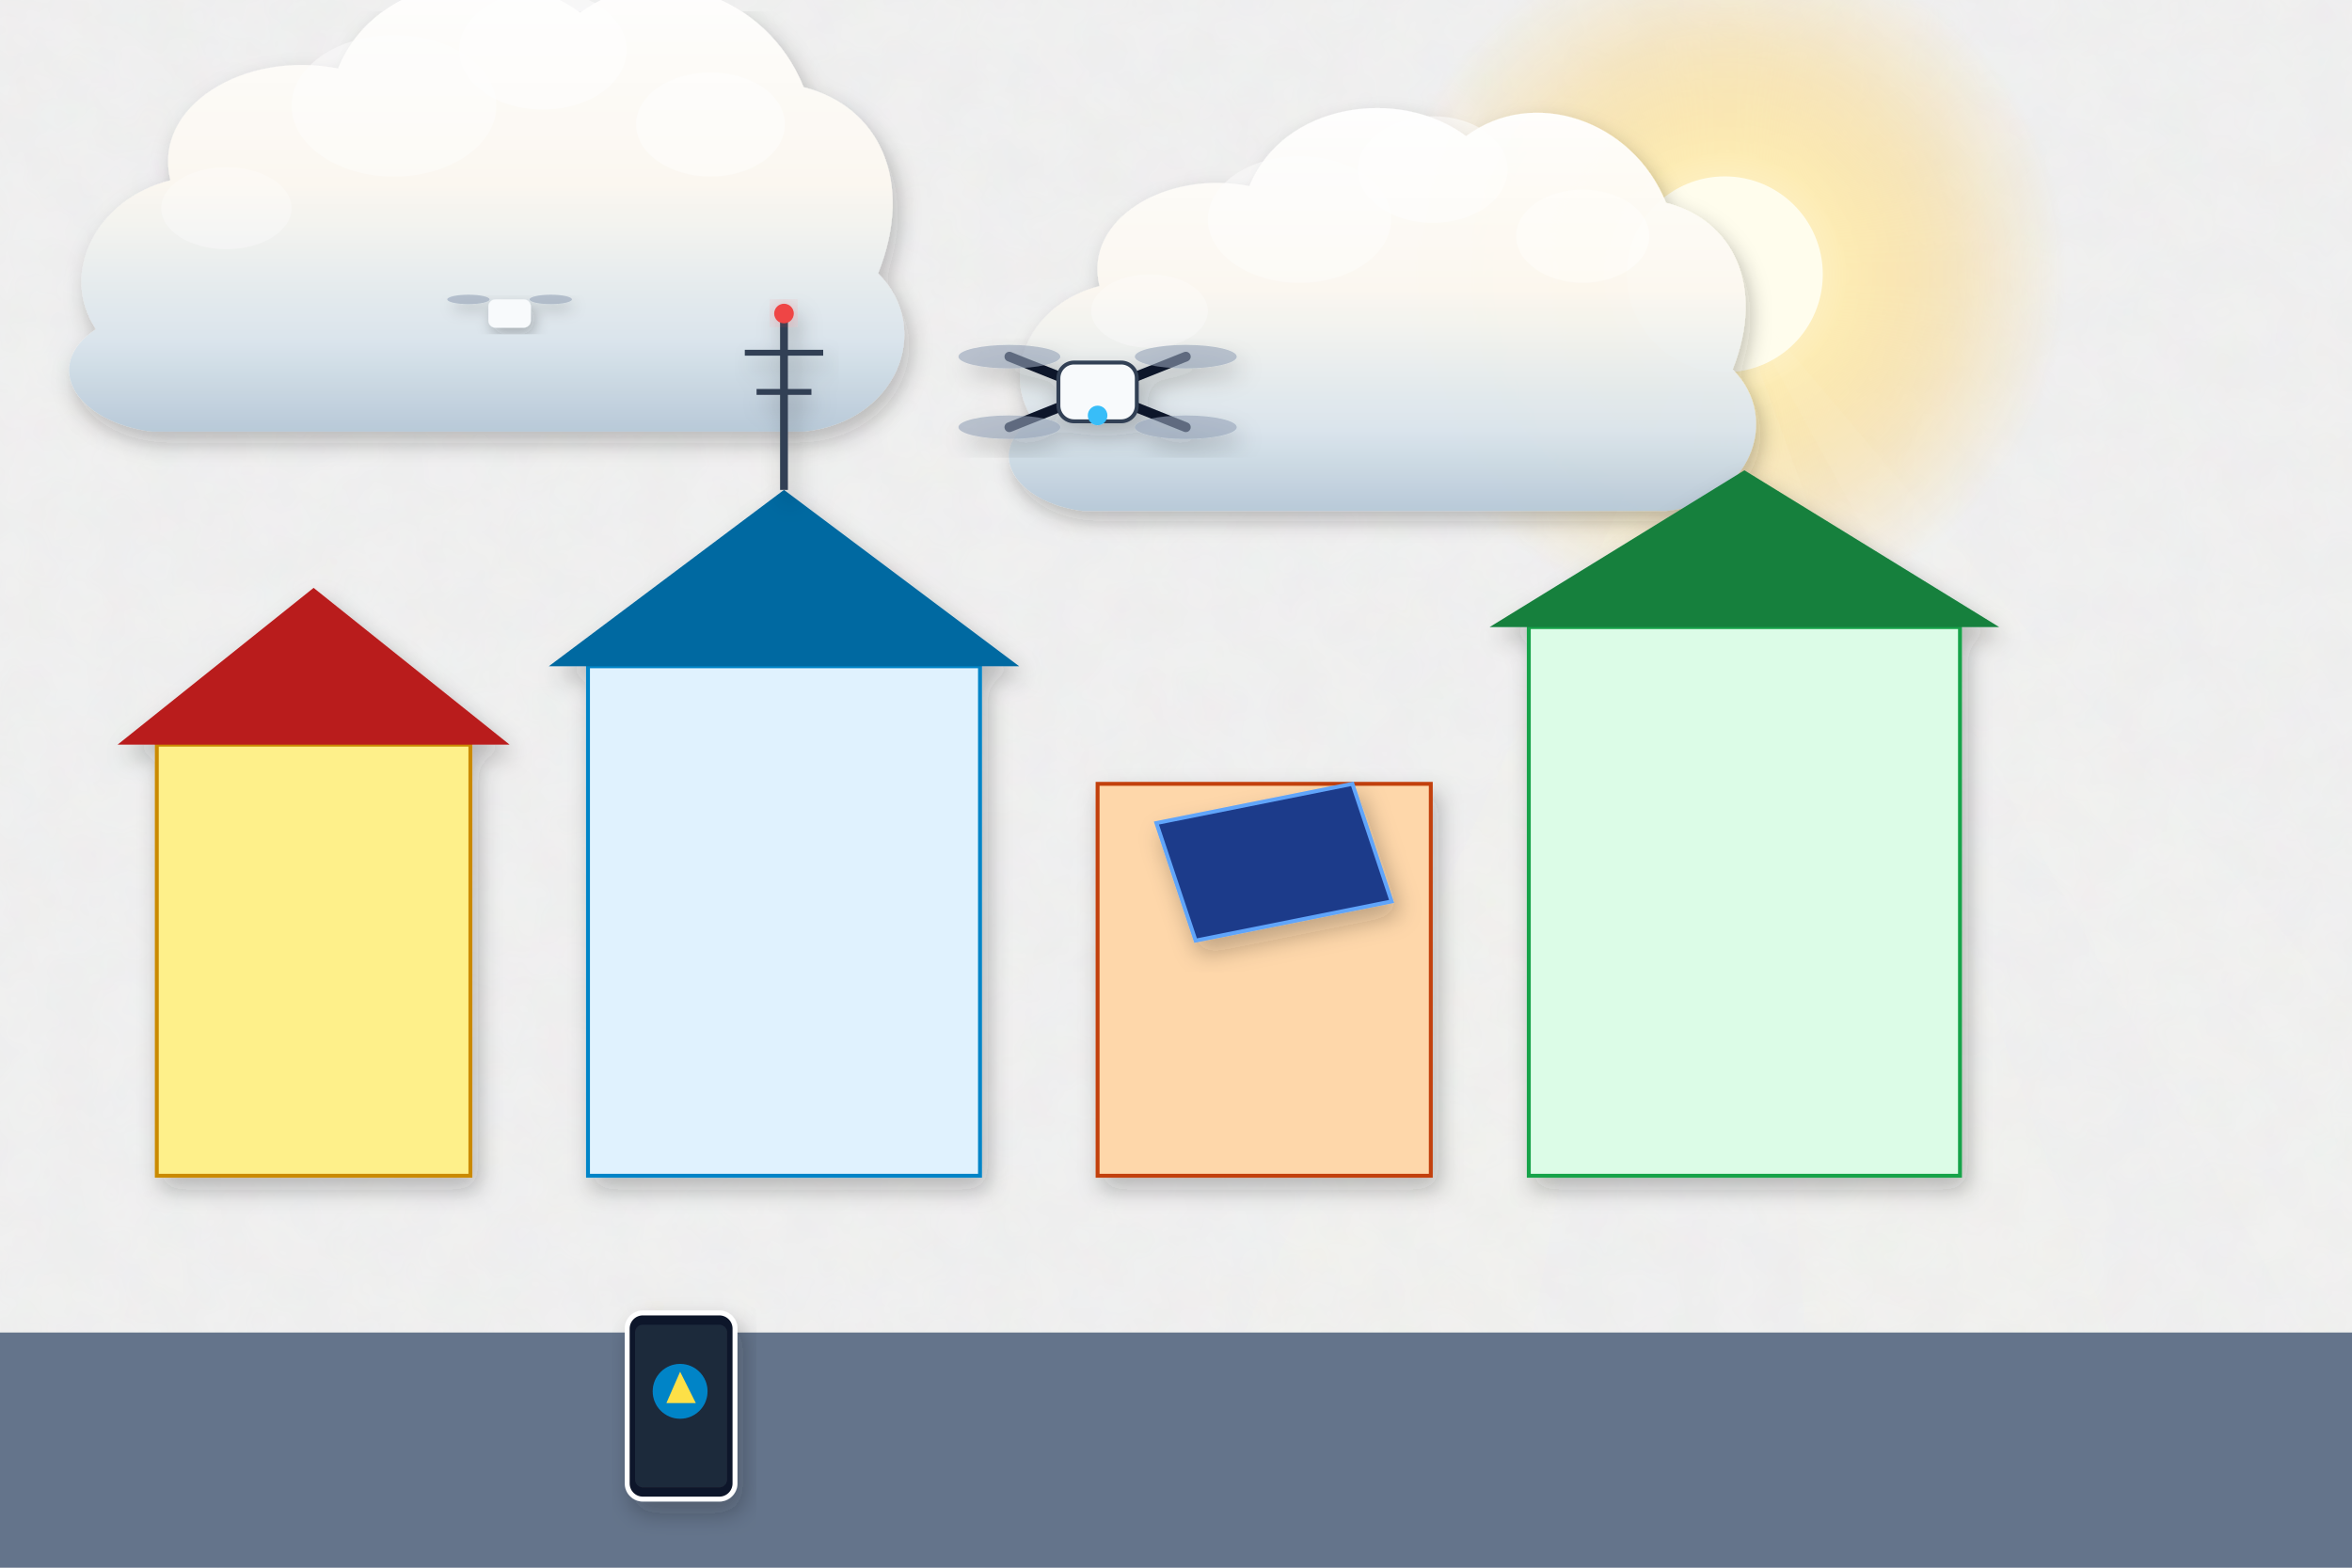
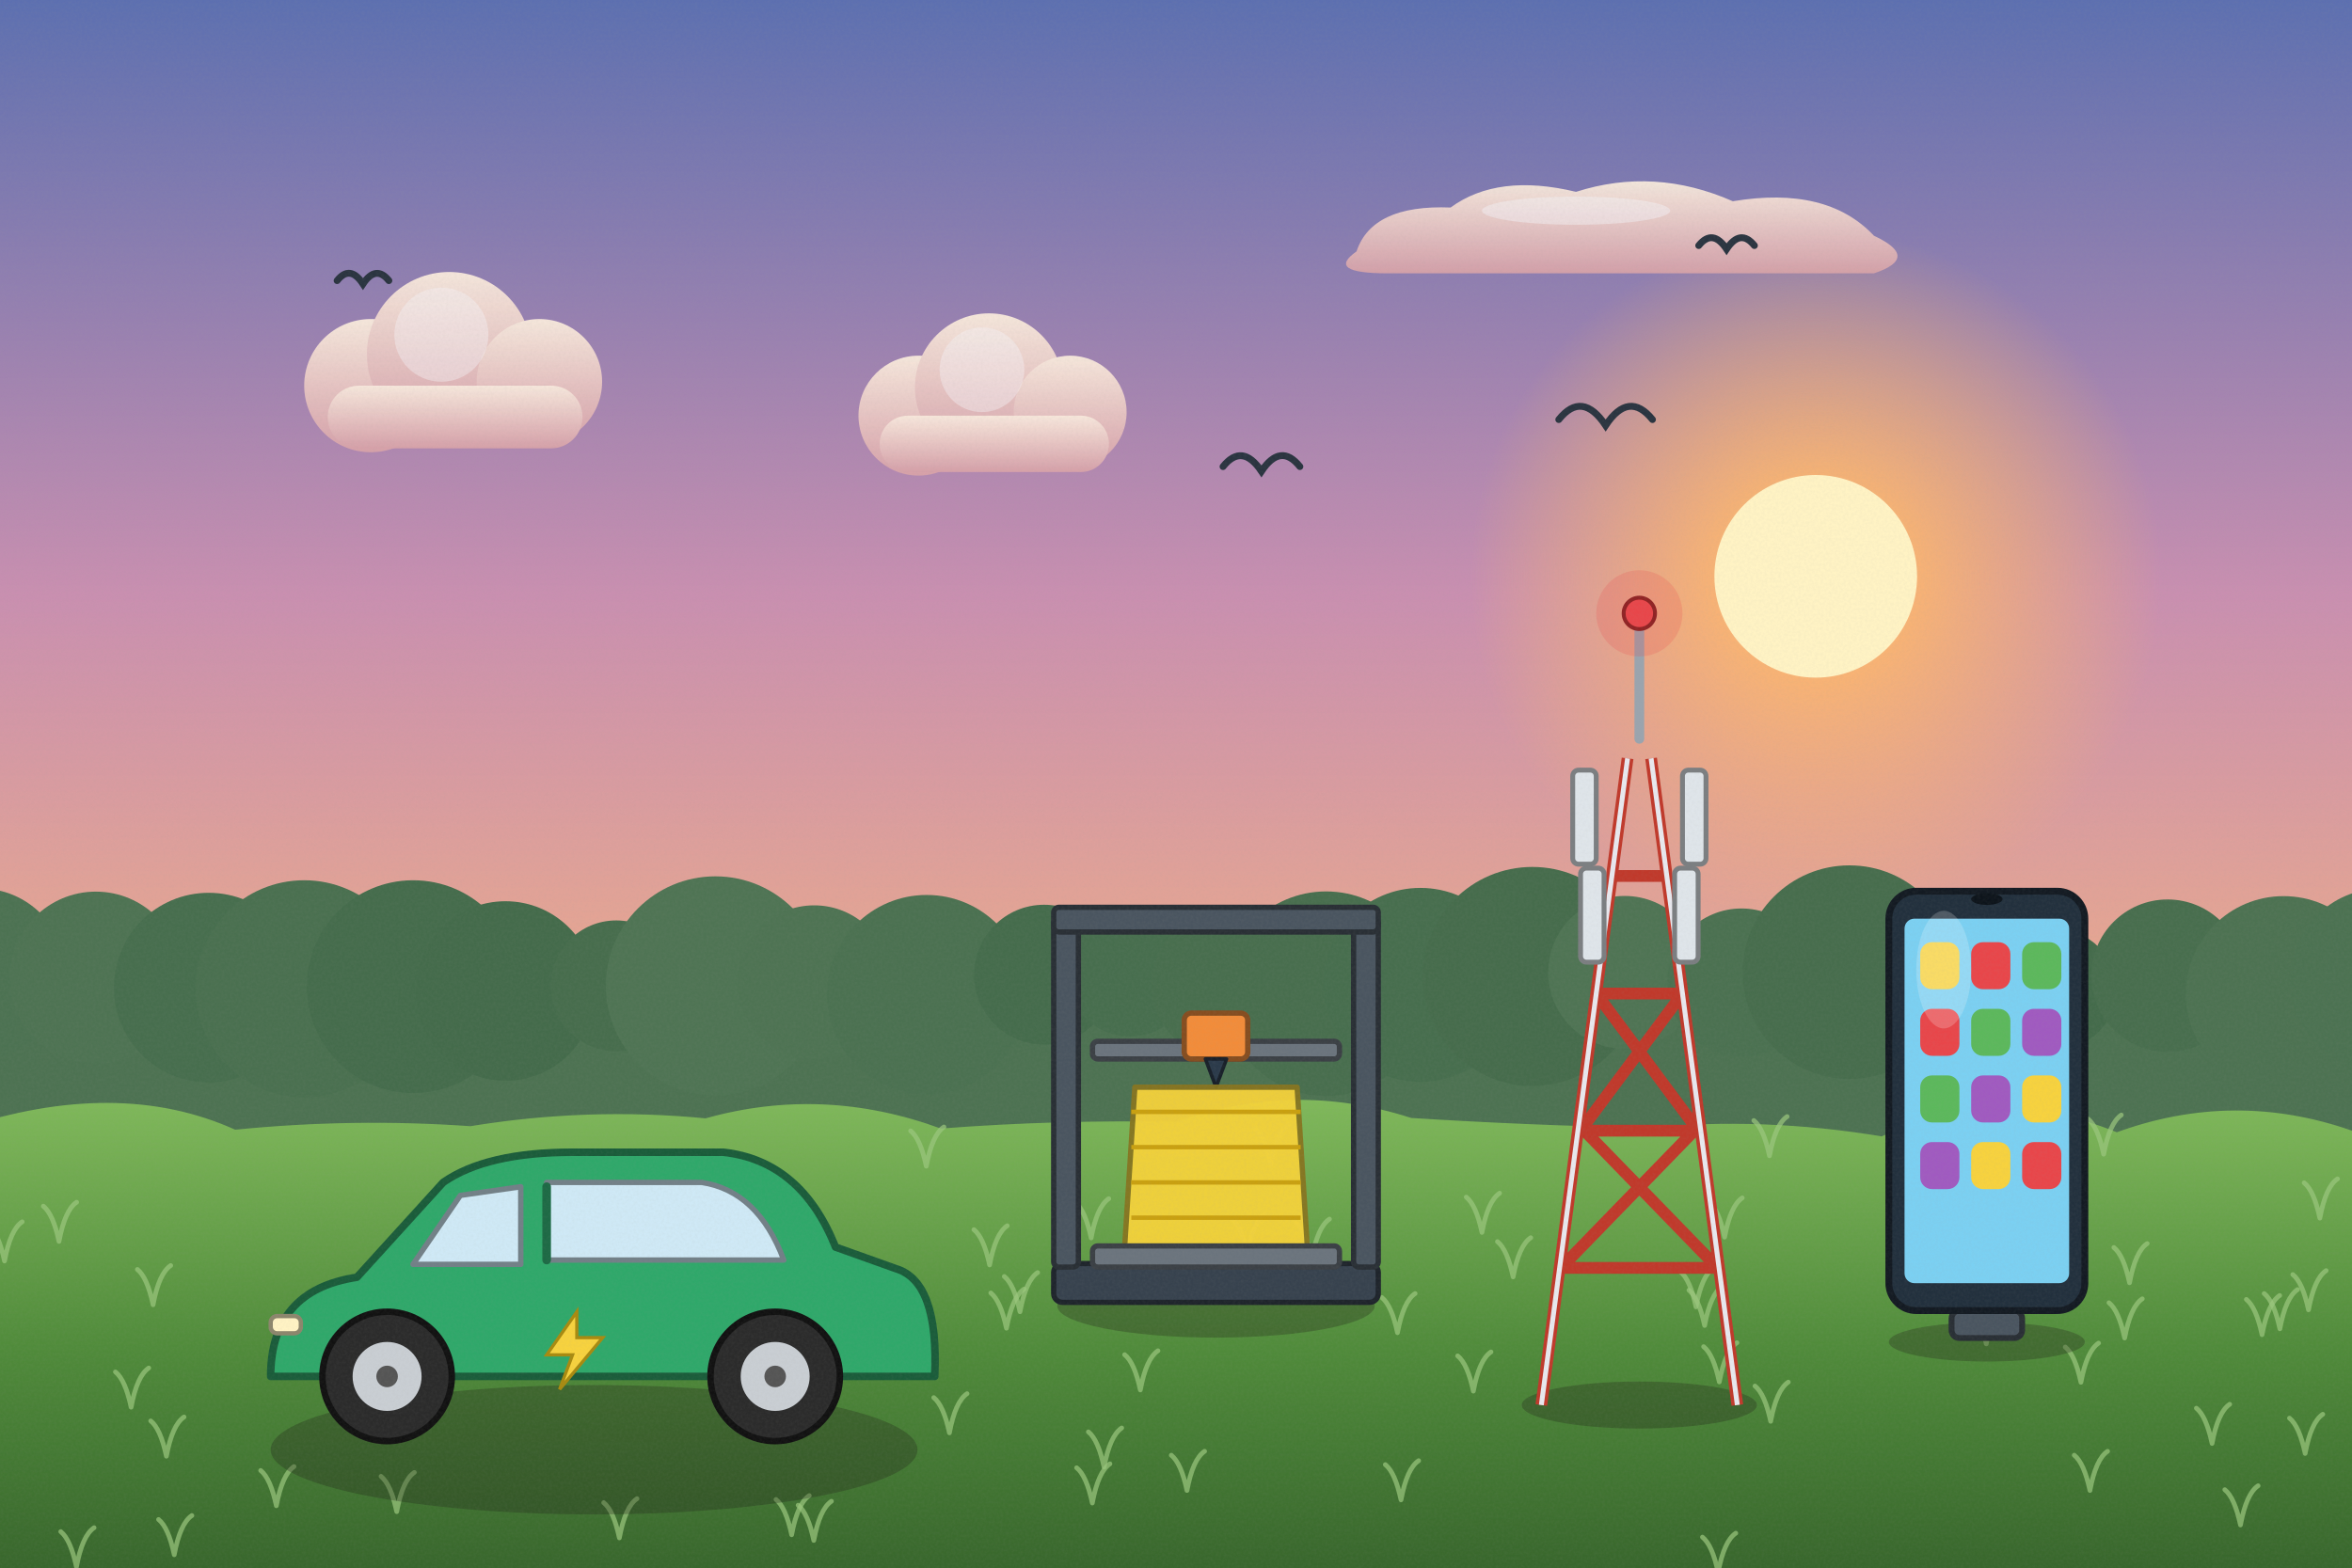
<svg xmlns="http://www.w3.org/2000/svg" viewBox="0 0 1200 800" width="1200" height="800">
  <defs>
-     <filter id="ghibliPaper" x="0%" y="0%" width="100%" height="100%">
-       <feTurbulence type="fractalNoise" baseFrequency="0.04" numOctaves="3" result="noise" seed="42" />
-       <feColorMatrix type="matrix" values="1 0 0 0 0  0 1 0 0 0  0 0 1 0 0  0 0 0 0.035 0" in="noise" result="coloredNoise" />
-       <feComposite operator="in" in2="SourceGraphic" />
+     <linearGradient id="woodTone" x1="0" y1="0" x2="1" y2="0">
+       <stop offset="0" stop-color="#a77649" />
+       <stop offset=".5" stop-color="#7d5231" />
+       <stop offset="1" stop-color="#5a381e" />
+     </linearGradient>
+     <linearGradient id="stoneTone" x1="0" y1="0" x2="0" y2="1">
+       <stop offset="0" stop-color="#c5beb3" />
+       <stop offset="1" stop-color="#7c7468" />
+     </linearGradient>
+     <filter id="softShadow" x="-20%" y="-20%" width="140%" height="140%">
+       <feDropShadow dx="2" dy="5" stdDeviation="4" flood-color="#1b1a14" flood-opacity=".25" />
    </filter>
-     <filter id="softGlow" x="-20%" y="-20%" width="140%" height="140%">
-       <feGaussianBlur stdDeviation="8" result="blur" />
-       <feComposite in="SourceGraphic" in2="blur" operator="over" />
+     <filter id="grain" x="0" y="0" width="100%" height="100%">
+       <feTurbulence type="fractalNoise" baseFrequency=".7" numOctaves="2" seed="11" />
+       <feColorMatrix type="matrix" values="0 0 0 0 .34  0 0 0 0 .34  0 0 0 0 .32  0 0 0 .22 -.07" />
    </filter>
-     <filter id="dropShadow" x="-20%" y="-20%" width="140%" height="140%">
-       <feDropShadow dx="3" dy="6" stdDeviation="6" flood-color="#141e28" flood-opacity="0.28" />
-     </filter>
-     <linearGradient id="skyDay" x1="0" y1="0" x2="0" y2="1">
-       <stop offset="0%" stop-color="#236ca7" />
-       <stop offset="35%" stop-color="#5fa3d6" />
-       <stop offset="70%" stop-color="#b8e1f2" />
-       <stop offset="100%" stop-color="#fdf3dc" />
-     </linearGradient>
-     <linearGradient id="skySunset" x1="0" y1="0" x2="0" y2="1">
-       <stop offset="0%" stop-color="#31396b" />
-       <stop offset="35%" stop-color="#73507b" />
-       <stop offset="65%" stop-color="#cb6b5c" />
-       <stop offset="85%" stop-color="#f29e5a" />
-       <stop offset="100%" stop-color="#fedaa2" />
-     </linearGradient>
-     <linearGradient id="skyDusk" x1="0" y1="0" x2="0" y2="1">
-       <stop offset="0%" stop-color="#121832" />
-       <stop offset="40%" stop-color="#262f56" />
-       <stop offset="70%" stop-color="#4e3d64" />
-       <stop offset="90%" stop-color="#915264" />
-       <stop offset="100%" stop-color="#d6846c" />
-     </linearGradient>
-     <linearGradient id="cloudBodyDay" x1="0" y1="0" x2="0" y2="1">
-       <stop offset="0%" stop-color="#ffffff" />
-       <stop offset="45%" stop-color="#fcf8f0" />
-       <stop offset="80%" stop-color="#d9e4ec" />
-       <stop offset="100%" stop-color="#b6c8d7" />
-     </linearGradient>
-     <linearGradient id="cloudBodySunset" x1="0" y1="0" x2="0" y2="1">
-       <stop offset="0%" stop-color="#fff5e6" />
-       <stop offset="40%" stop-color="#fbd0a5" />
-       <stop offset="75%" stop-color="#cf8ca0" />
-       <stop offset="100%" stop-color="#7e607c" />
-     </linearGradient>
-     <radialGradient id="sunGlowDay" cx="50%" cy="50%" r="50%">
-       <stop offset="0%" stop-color="#fffced" stop-opacity="1" />
-       <stop offset="35%" stop-color="#ffebaa" stop-opacity="0.85" />
-       <stop offset="70%" stop-color="#ffd573" stop-opacity="0.35" />
-       <stop offset="100%" stop-color="#ffd573" stop-opacity="0" />
+     <linearGradient id="skyMain" x1="0" y1="0" x2="0" y2="1">
+       <stop offset="0" stop-color="#5b6fb0" />
+       <stop offset=".38" stop-color="#c98fb0" />
+       <stop offset=".72" stop-color="#f4b183" />
+       <stop offset="1" stop-color="#ffe2a8" />
+     </linearGradient>
+     <linearGradient id="cloudG" x1="0" y1="0" x2="0" y2="1">
+       <stop offset="0" stop-color="#fff1e0" />
+       <stop offset="1" stop-color="#d9a3a8" />
+     </linearGradient>
+     <radialGradient id="sunG">
+       <stop offset="0" stop-color="#fff3c4" />
+       <stop offset=".3" stop-color="#ffb86b" stop-opacity=".85" />
+       <stop offset="1" stop-color="#ffb86b" stop-opacity="0" />
    </radialGradient>
-     <radialGradient id="sunGlowSunset" cx="50%" cy="50%" r="50%">
-       <stop offset="0%" stop-color="#fff8db" stop-opacity="1" />
-       <stop offset="30%" stop-color="#ffb753" stop-opacity="0.9" />
-       <stop offset="65%" stop-color="#f46e45" stop-opacity="0.4" />
-       <stop offset="100%" stop-color="#e04a43" stop-opacity="0" />
-     </radialGradient>
-     <linearGradient id="hillDistant" x1="0" y1="0" x2="0" y2="1">
-       <stop offset="0%" stop-color="#6e94a8" />
-       <stop offset="100%" stop-color="#93b9c7" />
-     </linearGradient>
-     <linearGradient id="hillMid" x1="0" y1="0" x2="0" y2="1">
-       <stop offset="0%" stop-color="#4a7c4f" />
-       <stop offset="50%" stop-color="#3c6a40" />
-       <stop offset="100%" stop-color="#2d5231" />
-     </linearGradient>
-     <linearGradient id="hillNear" x1="0" y1="0" x2="0" y2="1">
-       <stop offset="0%" stop-color="#699e4c" />
-       <stop offset="60%" stop-color="#4c7e33" />
-       <stop offset="100%" stop-color="#2f5720" />
-     </linearGradient>
-     <linearGradient id="woodTone" x1="0" y1="0" x2="0" y2="1">
-       <stop offset="0%" stop-color="#9c6d48" />
-       <stop offset="50%" stop-color="#784f30" />
-       <stop offset="100%" stop-color="#55341c" />
-     </linearGradient>
-     <linearGradient id="brassTone" x1="0" y1="0" x2="1" y2="1">
-       <stop offset="0%" stop-color="#ffe699" />
-       <stop offset="35%" stop-color="#d9a536" />
-       <stop offset="70%" stop-color="#996c14" />
-       <stop offset="100%" stop-color="#5e4007" />
-     </linearGradient>
-     <linearGradient id="stoneTone" x1="0" y1="0" x2="0" y2="1">
-       <stop offset="0%" stop-color="#c5beb3" />
-       <stop offset="60%" stop-color="#999184" />
-       <stop offset="100%" stop-color="#6c6458" />
-     </linearGradient>
-     <linearGradient id="waterTone" x1="0" y1="0" x2="0" y2="1">
-       <stop offset="0%" stop-color="#47a5be" />
-       <stop offset="50%" stop-color="#2a7796" />
-       <stop offset="100%" stop-color="#144d6a" />
+     <linearGradient id="gndG" x1="0" y1="0" x2="0" y2="1">
+       <stop offset="0" stop-color="#7fb85a" />
+       <stop offset=".5" stop-color="#4f8a3a" />
+       <stop offset="1" stop-color="#34602a" />
    </linearGradient>
  </defs>
-   <rect width="1200" height="800" fill="url(#skyDay)" filter="url(#ghibliPaper)" />
+   <rect width="1200" height="800" fill="url(#skyMain)" />
  <g>
-     <circle cx="880" cy="140" r="175" fill="url(#sunGlowDay)" />
-     <circle cx="880" cy="140" r="50" fill="#fffded" />
-     <polygon points="880,140 580,800 760,800" fill="#fffbe6" opacity="0.08" />
-     <polygon points="880,140 930,800 1120,800" fill="#fffbe6" opacity="0.08" />
-     <polygon points="880,140 1240,800 1440,800" fill="#fffbe6" opacity="0.06" />
-   </g>
-   <g transform="translate(220, 130) scale(0.95)" opacity="0.95">
-     <path d="M-180,40        C-200,10 -180,-30 -140,-40        C-150,-80 -100,-110 -50,-100        C-30,-150 40,-160 80,-130        C120,-160 180,-140 200,-90        C240,-80 260,-40 240,10        C270,40 250,90 200,95        L-150,95        C-190,90 -210,60 -180,40 Z" fill="url(#cloudBodyDay)" filter="url(#dropShadow)" />
-     <ellipse cx="60" cy="-110" rx="45" ry="32" fill="#ffffff" opacity="0.55" />
-     <ellipse cx="-20" cy="-80" rx="55" ry="38" fill="#ffffff" opacity="0.45" />
-     <ellipse cx="150" cy="-70" rx="40" ry="28" fill="#ffffff" opacity="0.5" />
-     <ellipse cx="-110" cy="-25" rx="35" ry="22" fill="#ffffff" opacity="0.35" />
-   </g>
-   <g transform="translate(680, 180) scale(0.85)" opacity="0.95">
-     <path d="M-180,40        C-200,10 -180,-30 -140,-40        C-150,-80 -100,-110 -50,-100        C-30,-150 40,-160 80,-130        C120,-160 180,-140 200,-90        C240,-80 260,-40 240,10        C270,40 250,90 200,95        L-150,95        C-190,90 -210,60 -180,40 Z" fill="url(#cloudBodyDay)" filter="url(#dropShadow)" />
-     <ellipse cx="60" cy="-110" rx="45" ry="32" fill="#ffffff" opacity="0.55" />
-     <ellipse cx="-20" cy="-80" rx="55" ry="38" fill="#ffffff" opacity="0.45" />
-     <ellipse cx="150" cy="-70" rx="40" ry="28" fill="#ffffff" opacity="0.5" />
-     <ellipse cx="-110" cy="-25" rx="35" ry="22" fill="#ffffff" opacity="0.35" />
-   </g>
-   <g transform="translate(0, 500)" filter="url(#dropShadow)">
-     <rect x="80" y="-120" width="160" height="220" fill="#fef08a" stroke="#ca8a04" stroke-width="2" />
-     <polygon points="60,-120 160,-200 260,-120" fill="#b91c1c" />
-     <rect x="300" y="-160" width="200" height="260" fill="#e0f2fe" stroke="#0284c7" stroke-width="2" />
-     <polygon points="280,-160 400,-250 520,-160" fill="#0369a1" />
-     <rect x="560" y="-100" width="170" height="200" fill="#fed7aa" stroke="#c2410c" stroke-width="2" />
-     <rect x="780" y="-180" width="220" height="280" fill="#dcfce7" stroke="#16a34a" stroke-width="2" />
-     <polygon points="760,-180 890,-260 1020,-180" fill="#15803d" />
-   </g>
-   <g transform="translate(400, 250)" filter="url(#dropShadow)">
-     <line x1="0" y1="0" x2="0" y2="-90" stroke="#334155" stroke-width="4" />
-     <line x1="-20" y1="-70" x2="20" y2="-70" stroke="#334155" stroke-width="3" />
-     <line x1="-14" y1="-50" x2="14" y2="-50" stroke="#334155" stroke-width="3" />
-     <circle cx="0" cy="-90" r="5" fill="#ef4444" filter="url(#softGlow)" />
-   </g>
-   <g transform="translate(640, 440)" filter="url(#dropShadow)">
-     <polygon points="-50,-20 50,-40 70,20 -30,40" fill="#1e3a8a" stroke="#60a5fa" stroke-width="2" />
-   </g>
-   <g transform="translate(560, 200)" filter="url(#dropShadow)">
-     <line x1="-45" y1="-18" x2="45" y2="18" stroke="#0f172a" stroke-width="5" stroke-linecap="round" />
-     <line x1="-45" y1="18" x2="45" y2="-18" stroke="#0f172a" stroke-width="5" stroke-linecap="round" />
-     <rect x="-20" y="-15" width="40" height="30" rx="8" fill="#f8fafc" stroke="#334155" stroke-width="2" />
-     <circle cx="0" cy="12" r="5" fill="#38bdf8" />
-     <ellipse cx="-45" cy="-18" rx="26" ry="6" fill="#94a3b8" opacity="0.6" />
-     <ellipse cx="45" cy="-18" rx="26" ry="6" fill="#94a3b8" opacity="0.6" />
-     <ellipse cx="-45" cy="18" rx="26" ry="6" fill="#94a3b8" opacity="0.6" />
-     <ellipse cx="45" cy="18" rx="26" ry="6" fill="#94a3b8" opacity="0.6" />
-   </g>
-   <g transform="translate(260, 160) scale(0.6)" filter="url(#dropShadow)">
-     <rect x="-18" y="-12" width="36" height="24" rx="6" fill="#f8fafc" />
-     <ellipse cx="-35" cy="-12" rx="18" ry="4" fill="#94a3b8" opacity="0.6" />
-     <ellipse cx="35" cy="-12" rx="18" ry="4" fill="#94a3b8" opacity="0.6" />
-   </g>
-   <path d="M-50,680 L1250,680 L1250,800 L-50,800 Z" fill="#64748b" />
-   <g transform="translate(320, 670)" filter="url(#dropShadow)">
-     <rect x="0" y="0" width="55" height="95" rx="8" fill="#0f172a" stroke="#ffffff" stroke-width="2.5" />
-     <rect x="4" y="6" width="47" height="83" rx="4" fill="#1e293b" />
-     <circle cx="27" cy="40" r="14" fill="#0284c7" />
-     <polygon points="27,30 35,46 20,46" fill="#fde047" />
-   </g>
+     <circle cx="926.4" cy="294.1" r="175.78" fill="url(#sunG)" />
+     <circle cx="926.4" cy="294.1" r="51.7" fill="#fff3c4" />
+   </g>
+   <g transform="translate(229.2,196.8) scale(1)" opacity="0.9">
+     <circle cx="-40" cy="0" r="34" fill="url(#cloudG)" />
+     <circle cx="0" cy="-16" r="42" fill="url(#cloudG)" />
+     <circle cx="46" cy="-2" r="32" fill="url(#cloudG)" />
+     <rect x="-62" y="0" width="130" height="32" rx="16" fill="url(#cloudG)" />
+     <circle cx="-4" cy="-26" r="24" fill="#fff" opacity=".4" />
+   </g>
+   <g transform="translate(504.6,212.1) scale(0.9)" opacity="0.9">
+     <circle cx="-40" cy="0" r="34" fill="url(#cloudG)" />
+     <circle cx="0" cy="-16" r="42" fill="url(#cloudG)" />
+     <circle cx="46" cy="-2" r="32" fill="url(#cloudG)" />
+     <rect x="-62" y="0" width="130" height="32" rx="16" fill="url(#cloudG)" />
+     <circle cx="-4" cy="-26" r="24" fill="#fff" opacity=".4" />
+   </g>
+   <g transform="translate(828.1,112.3) scale(0.8)" opacity="0.9">
+     <path d="M-170,20 Q-160,-10 -110,-8 Q-80,-30 -30,-18 Q20,-34 70,-12 Q130,-22 160,10 Q190,24 160,34 L-150,34 Q-190,34 -170,20 Z" fill="url(#cloudG)" />
+     <ellipse cx="-30" cy="-6" rx="60" ry="9" fill="#fff" opacity=".45" />
+   </g>
+   <rect x="-20" y="500" width="1240" height="140" fill="#4d7252" />
+   <circle cx="-10" cy="496.9" r="43.5" fill="#4c7252" />
+   <circle cx="48.9" cy="498.9" r="43.9" fill="#4e7353" />
+   <circle cx="106.5" cy="504" r="48.4" fill="#476e4e" />
+   <circle cx="155.2" cy="504.6" r="55.4" fill="#4a7050" />
+   <circle cx="210.8" cy="503.5" r="54.3" fill="#456c4c" />
+   <circle cx="257.9" cy="505.7" r="45.8" fill="#446b4b" />
+   <circle cx="314.4" cy="503.1" r="33.4" fill="#476d4d" />
+   <circle cx="365" cy="503.1" r="55.9" fill="#4f7454" />
+   <circle cx="415.4" cy="501.2" r="39.2" fill="#4e7353" />
+   <circle cx="472.8" cy="507.6" r="50.9" fill="#4b7151" />
+   <circle cx="532.7" cy="497.4" r="35.7" fill="#456c4c" />
+   <circle cx="576.5" cy="496.7" r="32.2" fill="#476e4e" />
+   <circle cx="625.8" cy="502.5" r="38.2" fill="#486e4e" />
+   <circle cx="676.6" cy="507.1" r="52.2" fill="#486e4e" />
+   <circle cx="724.7" cy="502.6" r="49.5" fill="#476e4e" />
+   <circle cx="781.8" cy="498.3" r="55.9" fill="#466c4c" />
+   <circle cx="828.9" cy="496.2" r="39" fill="#4f7454" />
+   <circle cx="888.5" cy="501.4" r="37.8" fill="#4b7151" />
+   <circle cx="943.6" cy="496.1" r="54.5" fill="#476d4d" />
+   <circle cx="998.5" cy="503" r="36.5" fill="#4a7050" />
+   <circle cx="1049.1" cy="504.9" r="30.6" fill="#446b4b" />
+   <circle cx="1105.9" cy="497.9" r="38.9" fill="#486e4e" />
+   <circle cx="1165.1" cy="507.2" r="49.9" fill="#4d7252" />
+   <circle cx="1215.1" cy="499.9" r="46.5" fill="#4c7252" />
+   <g>
+     <path d="M-20,576 Q60,549.4 120,576.5 Q180,570.5 240,574.7 Q300,564.9 360,570.7 Q420,553.9 480,575.9 Q540,571.3 600,572.5 Q660,551.1 720,570.5 Q780,574.3 840,575.5 Q900,569.9 960,579.9 Q1020,553.3 1080,577.8 Q1140,556 1200,577 Q1260,572 1320,577.1 L1240,820 L-20,820 Z" fill="url(#gndG)" />
+     <path d="M1163.2,678.1 q-3,-14 -8,-18 M1163.2,678.1 q3,-16 9,-20" stroke="#9bc87e" stroke-width="2.4" fill="none" stroke-linecap="round" opacity=".7" />
+     <path d="M869.7,676.4 q-3,-14 -8,-18 M869.7,676.4 q3,-16 9,-20" stroke="#9bc87e" stroke-width="2.4" fill="none" stroke-linecap="round" opacity=".7" />
+     <path d="M39,799.6 q-3,-14 -8,-18 M39,799.6 q3,-16 9,-20" stroke="#9bc87e" stroke-width="2.4" fill="none" stroke-linecap="round" opacity=".7" />
+     <path d="M605.6,760.6 q-3,-14 -8,-18 M605.6,760.6 q3,-16 9,-20" stroke="#9bc87e" stroke-width="2.4" fill="none" stroke-linecap="round" opacity=".7" />
+     <path d="M364.3,623.4 q-3,-14 -8,-18 M364.3,623.4 q3,-16 9,-20" stroke="#9bc87e" stroke-width="2.4" fill="none" stroke-linecap="round" opacity=".7" />
+     <path d="M713,680.1 q-3,-14 -8,-18 M713,680.1 q3,-16 9,-20" stroke="#9bc87e" stroke-width="2.4" fill="none" stroke-linecap="round" opacity=".7" />
+     <path d="M1033.1,604 q-3,-14 -8,-18 M1033.1,604 q3,-16 9,-20" stroke="#9bc87e" stroke-width="2.4" fill="none" stroke-linecap="round" opacity=".7" />
+     <path d="M88.9,793.4 q-3,-14 -8,-18 M88.9,793.4 q3,-16 9,-20" stroke="#9bc87e" stroke-width="2.4" fill="none" stroke-linecap="round" opacity=".7" />
+     <path d="M1066.3,760.6 q-3,-14 -8,-18 M1066.3,760.6 q3,-16 9,-20" stroke="#9bc87e" stroke-width="2.4" fill="none" stroke-linecap="round" opacity=".7" />
+     <path d="M636.3,639.6 q-3,-14 -8,-18 M636.3,639.6 q3,-16 9,-20" stroke="#9bc87e" stroke-width="2.4" fill="none" stroke-linecap="round" opacity=".7" />
+     <path d="M2.3,643.5 q-3,-14 -8,-18 M2.3,643.5 q3,-16 9,-20" stroke="#9bc87e" stroke-width="2.4" fill="none" stroke-linecap="round" opacity=".7" />
+     <path d="M316,784.8 q-3,-14 -8,-18 M316,784.8 q3,-16 9,-20" stroke="#9bc87e" stroke-width="2.4" fill="none" stroke-linecap="round" opacity=".7" />
+     <path d="M78.1,665.8 q-3,-14 -8,-18 M78.1,665.8 q3,-16 9,-20" stroke="#9bc87e" stroke-width="2.4" fill="none" stroke-linecap="round" opacity=".7" />
+     <path d="M581.8,709.3 q-3,-14 -8,-18 M581.8,709.3 q3,-16 9,-20" stroke="#9bc87e" stroke-width="2.4" fill="none" stroke-linecap="round" opacity=".7" />
+     <path d="M1176.1,741.7 q-3,-14 -8,-18 M1176.1,741.7 q3,-16 9,-20" stroke="#9bc87e" stroke-width="2.4" fill="none" stroke-linecap="round" opacity=".7" />
+     <path d="M877.2,705.2 q-3,-14 -8,-18 M877.2,705.2 q3,-16 9,-20" stroke="#9bc87e" stroke-width="2.4" fill="none" stroke-linecap="round" opacity=".7" />
+     <path d="M751.7,709.9 q-3,-14 -8,-18 M751.7,709.9 q3,-16 9,-20" stroke="#9bc87e" stroke-width="2.4" fill="none" stroke-linecap="round" opacity=".7" />
+     <path d="M66.9,718.1 q-3,-14 -8,-18 M66.9,718.1 q3,-16 9,-20" stroke="#9bc87e" stroke-width="2.4" fill="none" stroke-linecap="round" opacity=".7" />
+     <path d="M772,651.6 q-3,-14 -8,-18 M772,651.6 q3,-16 9,-20" stroke="#9bc87e" stroke-width="2.4" fill="none" stroke-linecap="round" opacity=".7" />
+     <path d="M1128.6,736.6 q-3,-14 -8,-18 M1128.6,736.6 q3,-16 9,-20" stroke="#9bc87e" stroke-width="2.4" fill="none" stroke-linecap="round" opacity=".7" />
+     <path d="M30.1,633.5 q-3,-14 -8,-18 M30.1,633.5 q3,-16 9,-20" stroke="#9bc87e" stroke-width="2.4" fill="none" stroke-linecap="round" opacity=".7" />
+     <path d="M669.3,642.1 q-3,-14 -8,-18 M669.3,642.1 q3,-16 9,-20" stroke="#9bc87e" stroke-width="2.4" fill="none" stroke-linecap="round" opacity=".7" />
+     <path d="M435.7,676.4 q-3,-14 -8,-18 M435.7,676.4 q3,-16 9,-20" stroke="#9bc87e" stroke-width="2.4" fill="none" stroke-linecap="round" opacity=".7" />
+     <path d="M520.4,669.4 q-3,-14 -8,-18 M520.4,669.4 q3,-16 9,-20" stroke="#9bc87e" stroke-width="2.4" fill="none" stroke-linecap="round" opacity=".7" />
+     <path d="M141,768.4 q-3,-14 -8,-18 M141,768.4 q3,-16 9,-20" stroke="#9bc87e" stroke-width="2.4" fill="none" stroke-linecap="round" opacity=".7" />
+     <path d="M513.5,677.8 q-3,-14 -8,-18 M513.5,677.8 q3,-16 9,-20" stroke="#9bc87e" stroke-width="2.4" fill="none" stroke-linecap="round" opacity=".7" />
+     <path d="M1143.1,778.2 q-3,-14 -8,-18 M1143.1,778.2 q3,-16 9,-20" stroke="#9bc87e" stroke-width="2.4" fill="none" stroke-linecap="round" opacity=".7" />
+     <path d="M865.3,666.9 q-3,-14 -8,-18 M865.3,666.9 q3,-16 9,-20" stroke="#9bc87e" stroke-width="2.4" fill="none" stroke-linecap="round" opacity=".7" />
+     <path d="M902.8,589.8 q-3,-14 -8,-18 M902.8,589.8 q3,-16 9,-20" stroke="#9bc87e" stroke-width="2.4" fill="none" stroke-linecap="round" opacity=".7" />
+     <path d="M309.1,663.4 q-3,-14 -8,-18 M309.1,663.4 q3,-16 9,-20" stroke="#9bc87e" stroke-width="2.4" fill="none" stroke-linecap="round" opacity=".7" />
+     <path d="M648.4,594 q-3,-14 -8,-18 M648.4,594 q3,-16 9,-20" stroke="#9bc87e" stroke-width="2.4" fill="none" stroke-linecap="round" opacity=".7" />
+     <path d="M472.6,595.1 q-3,-14 -8,-18 M472.6,595.1 q3,-16 9,-20" stroke="#9bc87e" stroke-width="2.4" fill="none" stroke-linecap="round" opacity=".7" />
+     <path d="M202.4,771.4 q-3,-14 -8,-18 M202.4,771.4 q3,-16 9,-20" stroke="#9bc87e" stroke-width="2.4" fill="none" stroke-linecap="round" opacity=".7" />
+     <path d="M876.6,802.4 q-3,-14 -8,-18 M876.6,802.4 q3,-16 9,-20" stroke="#9bc87e" stroke-width="2.4" fill="none" stroke-linecap="round" opacity=".7" />
+     <path d="M1183.6,621.6 q-3,-14 -8,-18 M1183.6,621.6 q3,-16 9,-20" stroke="#9bc87e" stroke-width="2.4" fill="none" stroke-linecap="round" opacity=".7" />
+     <path d="M563.3,748.7 q-3,-14 -8,-18 M563.3,748.7 q3,-16 9,-20" stroke="#9bc87e" stroke-width="2.4" fill="none" stroke-linecap="round" opacity=".7" />
+     <path d="M976.9,627.3 q-3,-14 -8,-18 M976.9,627.3 q3,-16 9,-20" stroke="#9bc87e" stroke-width="2.4" fill="none" stroke-linecap="round" opacity=".7" />
+     <path d="M1073.3,589 q-3,-14 -8,-18 M1073.3,589 q3,-16 9,-20" stroke="#9bc87e" stroke-width="2.4" fill="none" stroke-linecap="round" opacity=".7" />
+     <path d="M415.2,786.1 q-3,-14 -8,-18 M415.2,786.1 q3,-16 9,-20" stroke="#9bc87e" stroke-width="2.4" fill="none" stroke-linecap="round" opacity=".7" />
+     <path d="M403.9,783.2 q-3,-14 -8,-18 M403.9,783.2 q3,-16 9,-20" stroke="#9bc87e" stroke-width="2.4" fill="none" stroke-linecap="round" opacity=".7" />
+     <path d="M1086.5,654.6 q-3,-14 -8,-18 M1086.5,654.6 q3,-16 9,-20" stroke="#9bc87e" stroke-width="2.4" fill="none" stroke-linecap="round" opacity=".7" />
+     <path d="M84.9,743.1 q-3,-14 -8,-18 M84.9,743.1 q3,-16 9,-20" stroke="#9bc87e" stroke-width="2.4" fill="none" stroke-linecap="round" opacity=".7" />
+     <path d="M556.7,631.7 q-3,-14 -8,-18 M556.7,631.7 q3,-16 9,-20" stroke="#9bc87e" stroke-width="2.4" fill="none" stroke-linecap="round" opacity=".7" />
+     <path d="M557.3,767 q-3,-14 -8,-18 M557.3,767 q3,-16 9,-20" stroke="#9bc87e" stroke-width="2.4" fill="none" stroke-linecap="round" opacity=".7" />
+     <path d="M1154.1,681.1 q-3,-14 -8,-18 M1154.1,681.1 q3,-16 9,-20" stroke="#9bc87e" stroke-width="2.4" fill="none" stroke-linecap="round" opacity=".7" />
+     <path d="M484.4,731.2 q-3,-14 -8,-18 M484.4,731.2 q3,-16 9,-20" stroke="#9bc87e" stroke-width="2.4" fill="none" stroke-linecap="round" opacity=".7" />
+     <path d="M1177.8,668.4 q-3,-14 -8,-18 M1177.8,668.4 q3,-16 9,-20" stroke="#9bc87e" stroke-width="2.4" fill="none" stroke-linecap="round" opacity=".7" />
+     <path d="M401,664.4 q-3,-14 -8,-18 M401,664.4 q3,-16 9,-20" stroke="#9bc87e" stroke-width="2.4" fill="none" stroke-linecap="round" opacity=".7" />
+     <path d="M714.8,765.4 q-3,-14 -8,-18 M714.8,765.4 q3,-16 9,-20" stroke="#9bc87e" stroke-width="2.4" fill="none" stroke-linecap="round" opacity=".7" />
+     <path d="M1061.7,705.4 q-3,-14 -8,-18 M1061.7,705.4 q3,-16 9,-20" stroke="#9bc87e" stroke-width="2.4" fill="none" stroke-linecap="round" opacity=".7" />
+     <path d="M1013.4,685.8 q-3,-14 -8,-18 M1013.4,685.8 q3,-16 9,-20" stroke="#9bc87e" stroke-width="2.4" fill="none" stroke-linecap="round" opacity=".7" />
+     <path d="M504.9,645.5 q-3,-14 -8,-18 M504.9,645.5 q3,-16 9,-20" stroke="#9bc87e" stroke-width="2.4" fill="none" stroke-linecap="round" opacity=".7" />
+     <path d="M903.4,725.3 q-3,-14 -8,-18 M903.4,725.3 q3,-16 9,-20" stroke="#9bc87e" stroke-width="2.4" fill="none" stroke-linecap="round" opacity=".7" />
+     <path d="M756.1,628.9 q-3,-14 -8,-18 M756.1,628.9 q3,-16 9,-20" stroke="#9bc87e" stroke-width="2.4" fill="none" stroke-linecap="round" opacity=".7" />
+     <path d="M879.9,631.3 q-3,-14 -8,-18 M879.9,631.3 q3,-16 9,-20" stroke="#9bc87e" stroke-width="2.4" fill="none" stroke-linecap="round" opacity=".7" />
+     <path d="M1084,682.8 q-3,-14 -8,-18 M1084,682.8 q3,-16 9,-20" stroke="#9bc87e" stroke-width="2.4" fill="none" stroke-linecap="round" opacity=".7" />
+   </g>
+   <g stroke="#2a3440" stroke-width="3.5" fill="none" stroke-linecap="round">
+     <path d="M172,143.2 q6.6,-8.3 13.2,1.7 q6.6,-9.9 13.2,-1.7" />
+     <path d="M624,238.1 q9.8,-12.2 19.6,2.4 q9.8,-14.7 19.6,-2.4" />
+     <path d="M866.7,125.3 q7.1,-8.8 14.2,1.8 q7.1,-10.6 14.2,-1.8" />
+     <path d="M795.3,214.1 q11.9,-14.9 23.9,3 q11.9,-17.9 23.9,-3" />
+   </g>
+   <g transform="translate(620.4,666.4) scale(0.9)">
+     <ellipse cx="0" cy="0" rx="90" ry="18" fill="#1b1a14" opacity="0.28" />
+     <rect x="-92" y="-24" width="184" height="22" rx="5" fill="#37424e" stroke="#1e242b" stroke-width="3" />
+     <rect x="-92" y="-220" width="14" height="198" rx="3" fill="#4a5560" stroke="#292f35" stroke-width="3" />
+     <rect x="78" y="-220" width="14" height="198" rx="3" fill="#4a5560" stroke="#292f35" stroke-width="3" />
+     <rect x="-92" y="-226" width="184" height="14" rx="3" fill="#4a5560" stroke="#292f35" stroke-width="3" />
+     <rect x="-70" y="-150" width="140" height="10" rx="3" fill="#6b747d" stroke="#3b4045" stroke-width="3" />
+     <rect x="-18" y="-166" width="36" height="26" rx="4" fill="#f28c3a" stroke="#854d20" stroke-width="3" />
+     <path d="M-6,-140 L6,-140 L0,-124 Z" fill="#2b3a4a" stroke="#182029" stroke-width="2" stroke-linejoin="round" stroke-linecap="round" />
+     <path d="M-46,-124 L46,-124 L52,-30 L-52,-30 Z" fill="#f4d23a" stroke="#867420" stroke-width="3" stroke-linejoin="round" stroke-linecap="round" opacity=".95" />
+     <line x1="-48" y1="-110" x2="48" y2="-110" stroke="#c9a010" stroke-width="2.5" />
+     <line x1="-48" y1="-90" x2="48" y2="-90" stroke="#c9a010" stroke-width="2.5" />
+     <line x1="-48" y1="-70" x2="48" y2="-70" stroke="#c9a010" stroke-width="2.5" />
+     <line x1="-48" y1="-50" x2="48" y2="-50" stroke="#c9a010" stroke-width="2.5" />
+     <rect x="-70" y="-34" width="140" height="12" rx="3" fill="#6b747d" stroke="#3b4045" stroke-width="3" />
+   </g>
+   <g transform="translate(1013.7,684.8) scale(1)">
+     <ellipse cx="0" cy="0" rx="50" ry="10" fill="#1b1a14" opacity="0.28" />
+     <rect x="-18" y="-16" width="36" height="14" rx="4" fill="#4a5560" stroke="#292f35" stroke-width="3" />
+     <rect x="-50" y="-230" width="100" height="214" rx="14" fill="#22303d" stroke="#131a22" stroke-width="3.5" />
+     <rect x="-42" y="-216" width="84" height="186" rx="5" fill="#7bd0f2" stroke="#447285" stroke-width="0" />
+     <rect x="-34" y="-204" width="20" height="24" rx="6" fill="#f7d23e" stroke="#887422" stroke-width="0" />
+     <rect x="-8" y="-204" width="20" height="24" rx="6" fill="#e8464a" stroke="#802729" stroke-width="0" />
+     <rect x="18" y="-204" width="20" height="24" rx="6" fill="#5cb85c" stroke="#336533" stroke-width="0" />
+     <rect x="-34" y="-170" width="20" height="24" rx="6" fill="#e8464a" stroke="#802729" stroke-width="0" />
+     <rect x="-8" y="-170" width="20" height="24" rx="6" fill="#5cb85c" stroke="#336533" stroke-width="0" />
+     <rect x="18" y="-170" width="20" height="24" rx="6" fill="#a05ac0" stroke="#58326a" stroke-width="0" />
+     <rect x="-34" y="-136" width="20" height="24" rx="6" fill="#5cb85c" stroke="#336533" stroke-width="0" />
+     <rect x="-8" y="-136" width="20" height="24" rx="6" fill="#a05ac0" stroke="#58326a" stroke-width="0" />
+     <rect x="18" y="-136" width="20" height="24" rx="6" fill="#f7d23e" stroke="#887422" stroke-width="0" />
+     <rect x="-34" y="-102" width="20" height="24" rx="6" fill="#a05ac0" stroke="#58326a" stroke-width="0" />
+     <rect x="-8" y="-102" width="20" height="24" rx="6" fill="#f7d23e" stroke="#887422" stroke-width="0" />
+     <rect x="18" y="-102" width="20" height="24" rx="6" fill="#e8464a" stroke="#802729" stroke-width="0" />
+     <ellipse cx="0" cy="-226" rx="8" ry="3" fill="#0d141b" stroke="#070b0f" stroke-width="0" />
+     <ellipse cx="-22" cy="-190" rx="14" ry="30" fill="#ffffff" opacity="0.2" />
+   </g>
+   <g transform="translate(836.4,717) scale(1)">
+     <ellipse cx="0" cy="0" rx="60" ry="12" fill="#1b1a14" opacity="0.28" />
+     <path d="M-50,0 L-6,-340 L6,-340 L50,0 Z" fill="none" stroke="#252525" stroke-width="0" stroke-linejoin="round" stroke-linecap="round" />
+     <path d="M-50,0 L-6,-330 M50,0 L6,-330 M-40,-70 L40,-70 M-30,-140 L30,-140 M-22,-210 L22,-210 M-14,-270 L14,-270 M-40,-70 L28,-140 M40,-70 L-28,-140 M-30,-140 L22,-210 M30,-140 L-22,-210" stroke="#c0392b" stroke-width="6" fill="none" />
+     <path d="M-50,0 L-6,-330 M50,0 L6,-330" stroke="#e8e8ee" stroke-width="2.5" fill="none" />
+     <rect x="-34" y="-324" width="12" height="48" rx="3" fill="#dfe5ea" stroke="#7b7e81" stroke-width="2.5" />
+     <rect x="22" y="-324" width="12" height="48" rx="3" fill="#dfe5ea" stroke="#7b7e81" stroke-width="2.5" />
+     <rect x="-30" y="-274" width="12" height="48" rx="3" fill="#dfe5ea" stroke="#7b7e81" stroke-width="2.5" />
+     <rect x="18" y="-274" width="12" height="48" rx="3" fill="#dfe5ea" stroke="#7b7e81" stroke-width="2.5" />
+     <line x1="0" y1="-340" x2="0" y2="-400" stroke="#9aa4ae" stroke-width="5" stroke-linecap="round" />
+     <circle cx="0" cy="-404" r="8" fill="#e8464a" stroke="#7a1a1a" stroke-width="2" />
+     <circle cx="0" cy="-404" r="22" fill="#e8464a" opacity=".2" />
+   </g>
+   <g transform="translate(303.1,735.4) scale(1.1)">
+     <ellipse cx="0" cy="4" rx="150" ry="30" fill="#1b1a14" opacity="0.28" />
+     <path d="M-150,-30 Q-150,-70 -110,-76 L-70,-120 Q-50,-134 -10,-134 L60,-134 Q96,-130 112,-90 L140,-80 Q160,-74 158,-30 Z" fill="#2fa86a" stroke="#1a5c3a" stroke-width="3.5" stroke-linejoin="round" stroke-linecap="round" />
+     <path d="M-62,-114 L-34,-118 L-34,-82 L-84,-82 Z" fill="#cfe9f6" stroke="#728087" stroke-width="2.5" stroke-linejoin="round" stroke-linecap="round" />
+     <path d="M-22,-120 L50,-120 Q76,-116 88,-84 L-22,-84 Z" fill="#cfe9f6" stroke="#728087" stroke-width="2.5" stroke-linejoin="round" stroke-linecap="round" />
+     <line x1="-22" y1="-118" x2="-22" y2="-84" stroke="#1d6a45" stroke-width="4" stroke-linecap="round" />
+     <g transform="translate(-96,-30)">
+       <circle r="30" fill="#2b2b2b" stroke="#111" stroke-width="3" />
+       <circle r="16" fill="#c9ced3" />
+       <circle r="5" fill="#555" />
+     </g>
+     <g transform="translate(84,-30)">
+       <circle r="30" fill="#2b2b2b" stroke="#111" stroke-width="3" />
+       <circle r="16" fill="#c9ced3" />
+       <circle r="5" fill="#555" />
+     </g>
+     <rect x="-150" y="-58" width="14" height="8" rx="3" fill="#fff3c4" stroke="#8c866c" stroke-width="2" />
+     <path d="M-8,-60 L-22,-40 L-10,-40 L-16,-24 L4,-48 L-8,-48 Z" fill="#f7d23e" stroke="#a88a10" stroke-width="1.5" />
+   </g>
+   <rect x="-1" y="0" width="1202" height="800" filter="url(#grain)" opacity=".55" />
</svg>
